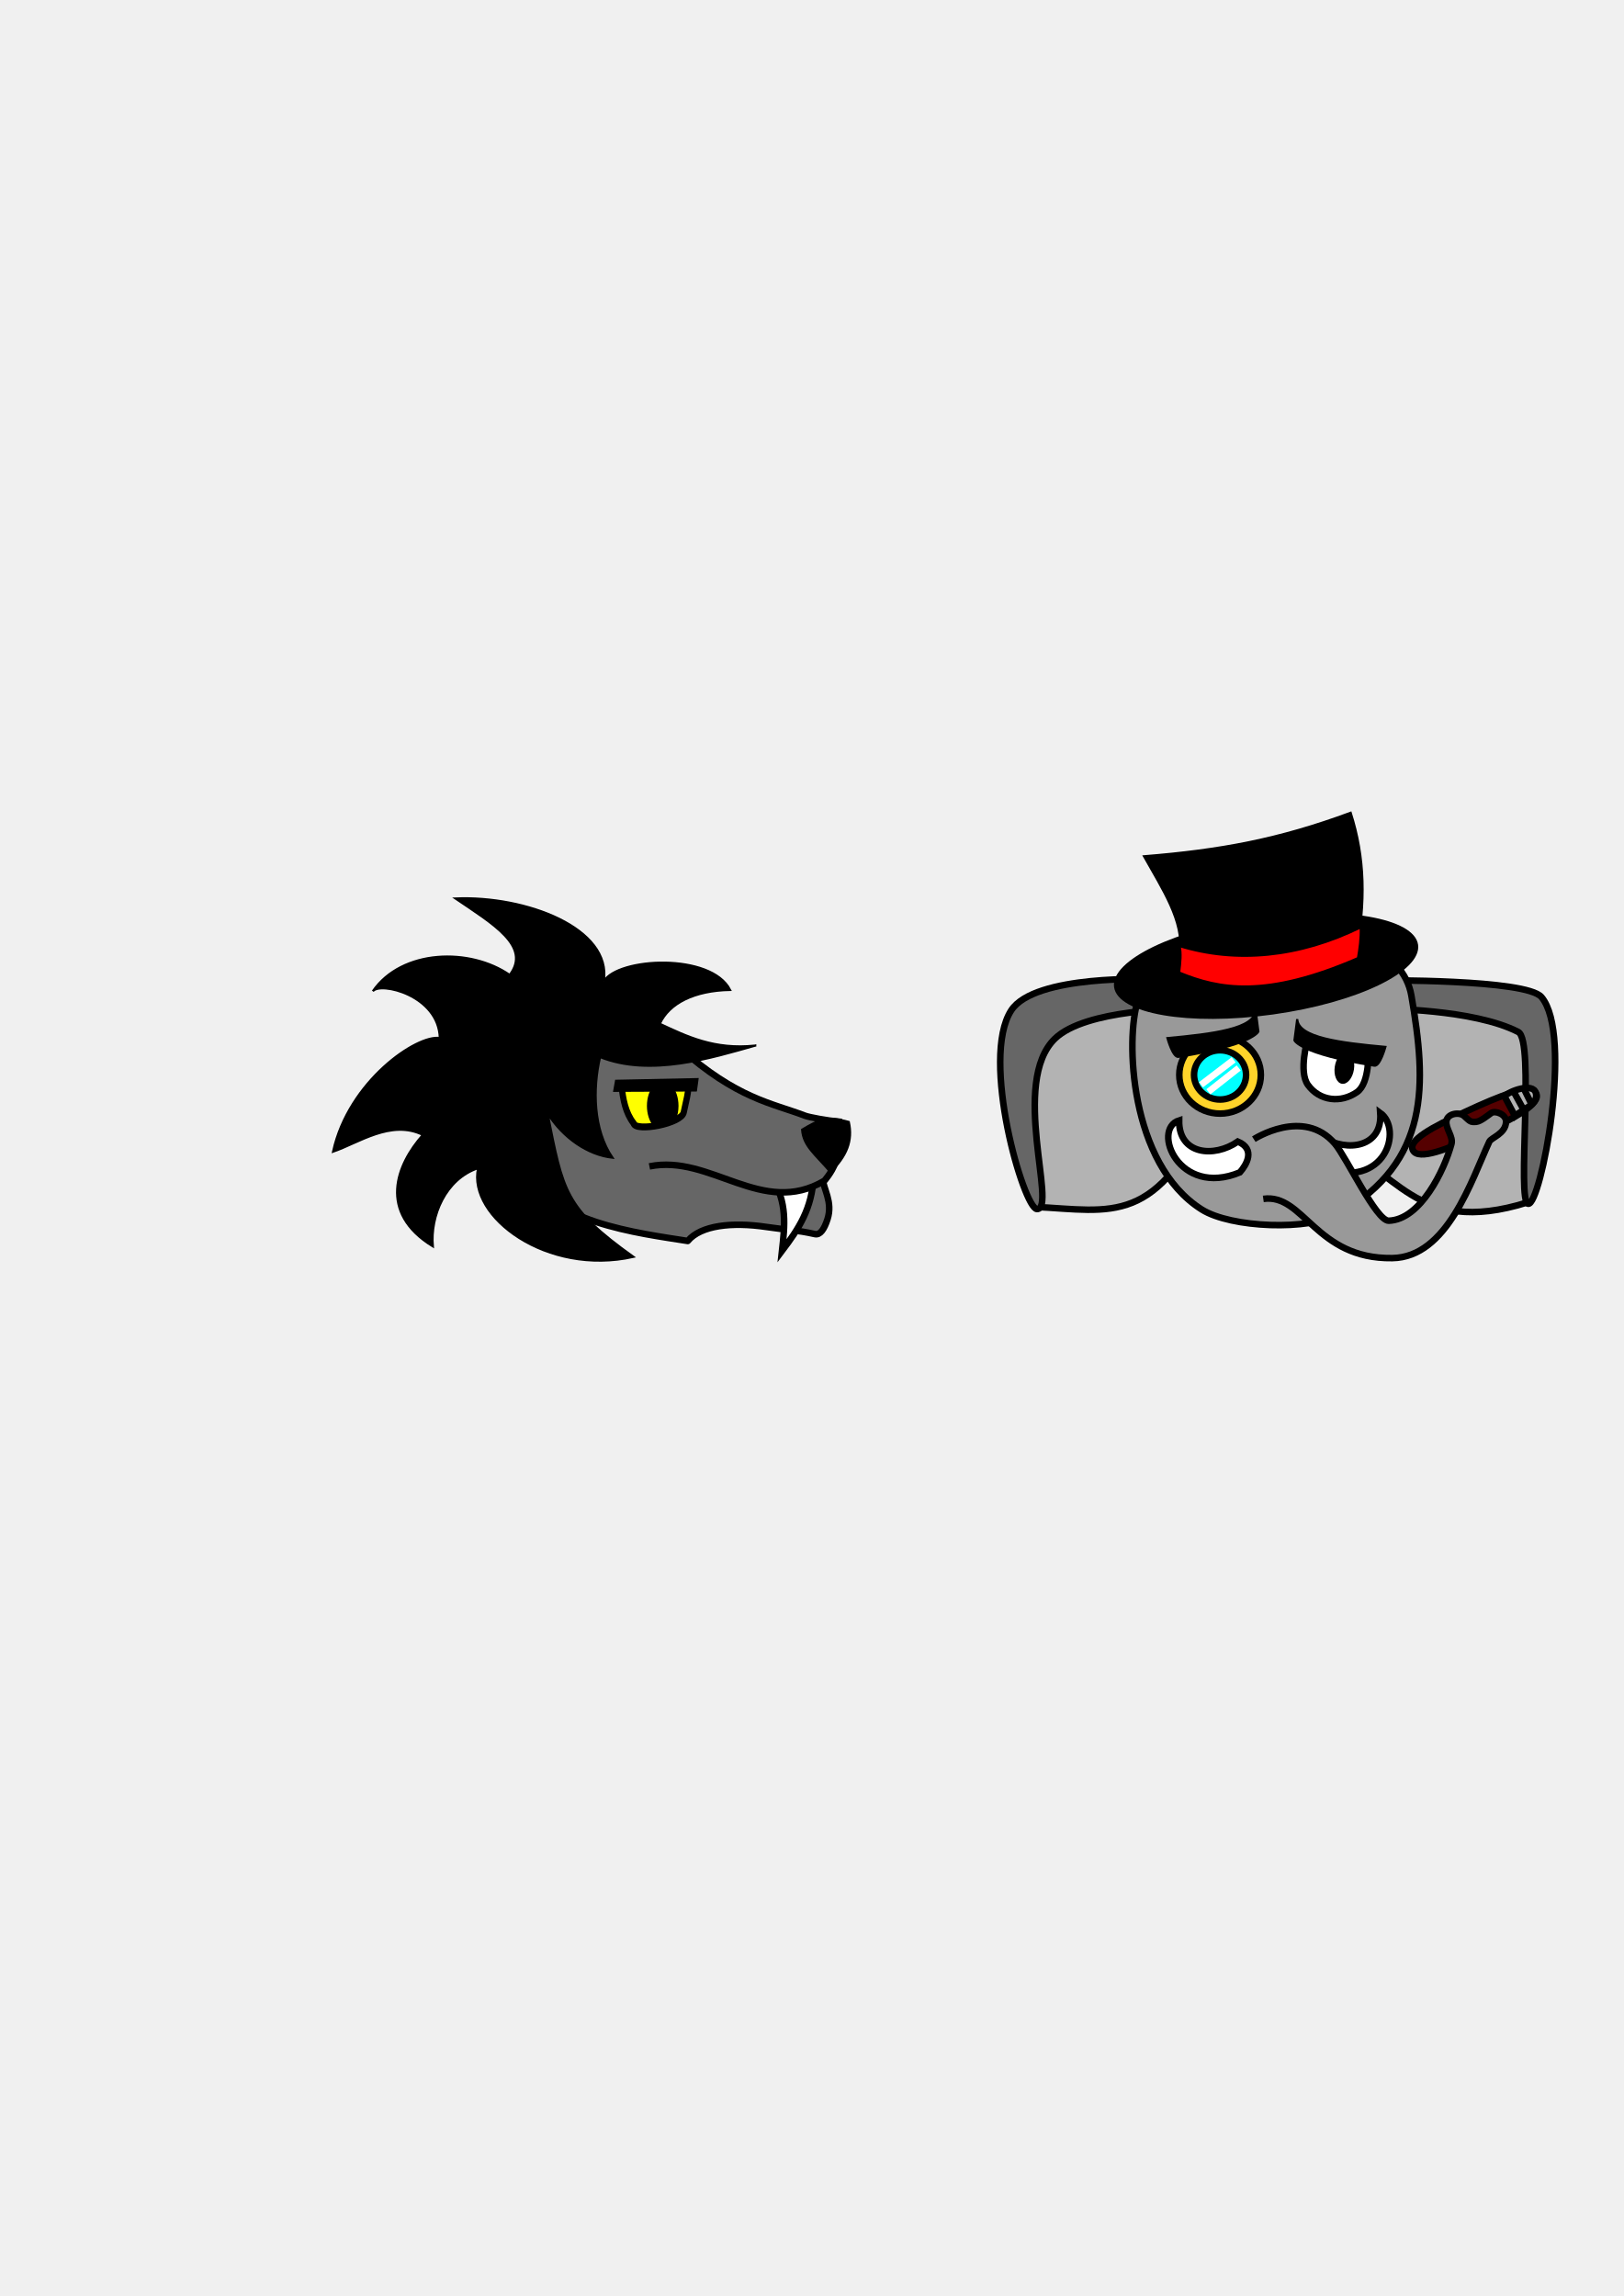
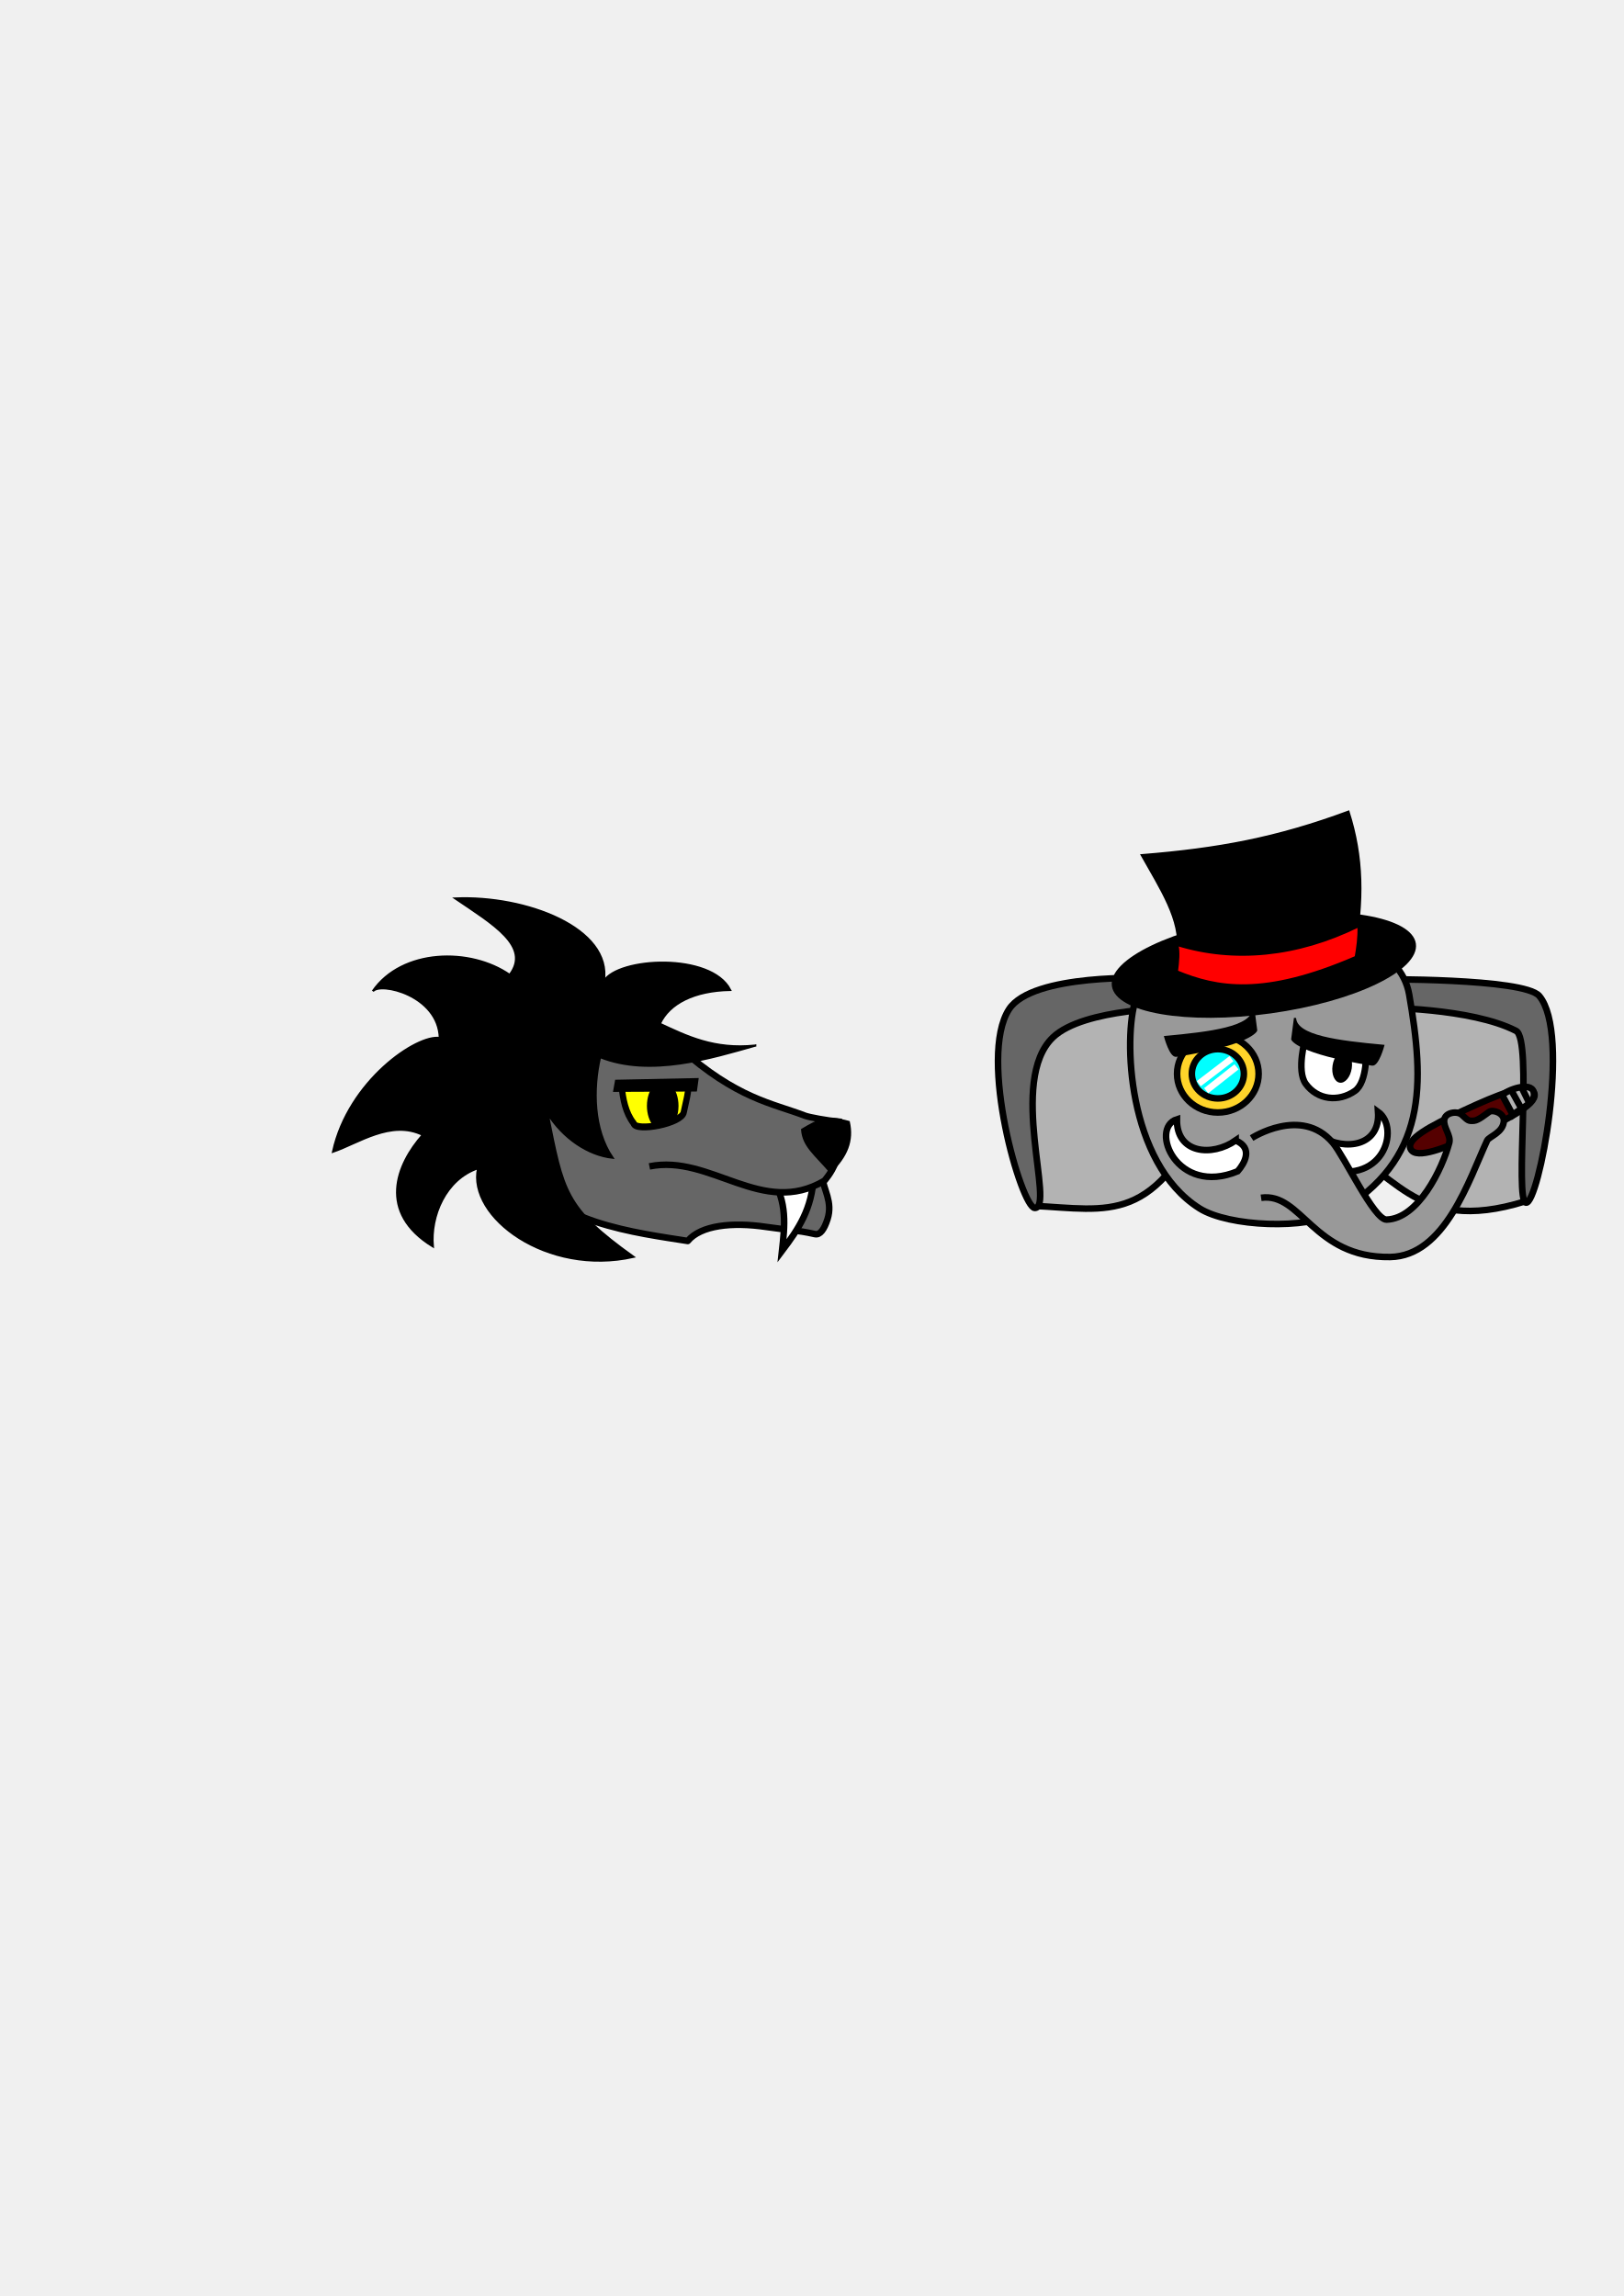
<svg xmlns="http://www.w3.org/2000/svg" width="210mm" height="297mm" viewBox="0 0 744.094 1052.362" id="svg2" version="1.1">
  <defs id="defs4" />
  <g id="layer1">
-     <path style="fill:#666666;fill-opacity:1;fill-rule:evenodd;stroke:#000000;stroke-width:3;stroke-linecap:butt;stroke-linejoin:round;stroke-miterlimit:4;stroke-dasharray:none;stroke-opacity:1" d="m 376.856,539.544 c 0.419,5.594 4.942,11.232 2.36,19.263 -1.561,4.857 -3.472,7.333 -5.72,6.84 -9.105,-1.998 -11.541,-1.692 -22.547,-3.314 -15.338,-2.26 -29.764,-0.772 -35.771,6.459 -21.288,-3.398 -67.674,-8.857 -70.316,-33.35 l -3.389,-43.495 z" id="path3342" />
-     <path style="fill:#ffffff;fill-rule:evenodd;stroke:#000000;stroke-width:3;stroke-linecap:butt;stroke-linejoin:miter;stroke-miterlimit:4;stroke-dasharray:none;stroke-opacity:1" d="m 353.604,539.534 19.302,-0.453 c -0.848,15.099 -6.841,24.026 -14.529,34.226 1.246,-11.325 2.575,-22.288 -4.773,-33.773 z" id="path3346" />
-     <path style="fill:#666666;fill-rule:evenodd;stroke:#000000;stroke-width:3;stroke-linecap:butt;stroke-linejoin:miter;stroke-miterlimit:4;stroke-dasharray:none;stroke-opacity:1" d="m 240.086,496.309 7.274,-22.957 64.122,6.915 c 26.274,23.396 42.325,25.313 57.474,31.128 1.838,0.705 10.358,2.272 15.443,2.735 0,0 0.021,14.42 -1.629,18.895 -1.651,4.476 -4.966,8.162 -4.966,8.162 -28.558,16.881 -52.112,-12.292 -80.199,-6.574" id="path3340" />
-     <path style="fill:#000000;fill-rule:evenodd;stroke:#000000;stroke-width:1px;stroke-linecap:butt;stroke-linejoin:miter;stroke-opacity:1" d="m 367.593,517.79 c 7.621,-4.54 11.169,-6.383 21.385,-3.536 1.926,8.637 -0.981,15.633 -8.385,22.944 -7.175,-8.354 -12.433,-11.915 -13,-19.408 z" id="path3336" />
-     <path style="fill:#000000;fill-rule:evenodd;stroke:#000000;stroke-width:1px;stroke-linecap:butt;stroke-linejoin:miter;stroke-opacity:1" d="m 346.088,479.247 c -18.746,2.004 -31.413,-4.267 -43.738,-10.003 4.392,-9.436 15.788,-15.179 32.22,-15.525 -8.731,-17.082 -51.318,-14.864 -57.879,-3.919 3.874,-24.408 -35.825,-39.368 -67.941,-37.976 16.981,11.533 34.885,21.93 24.828,35.051 -18.06,-12.567 -49.332,-11.901 -62.718,7.451 3.299,-4.44 30.211,1.787 30.703,21.468 -10.433,-1.74 -41.828,19.709 -48.924,52.055 11.544,-3.892 26.515,-14.822 41.141,-7.684 -12.05,13.533 -20.8,35.499 4.556,51.087 -1.203,-13.868 5.772,-30.783 20.77,-35.843 -4.894,22.325 31.582,49.568 71.148,40.661 -31.541,-22.615 -32.113,-29.907 -39.344,-65.823 7.151,11.433 18.634,19.13 29.746,20.374 -8.809,-13.006 -9.072,-31.461 -5.671,-46.141 22.921,9.227 51.393,0.333 71.104,-5.235 z" id="path3344" />
-     <g id="g4229" transform="matrix(1.013402,0,0,1.125616,-35.24374,5.734055)">
-       <path id="path4218" d="m 315.83,436.785 c 0.513,-0.153 29.607,-0.084 29.607,-0.084 1.797,-0.072 -1.211,9.506 -1.45,11.056 -0.715,4.624 -21.864,8.179 -22.685,4.539 -3.68,-4.291 -4.843,-9.824 -5.472,-15.511 z" style="fill:#ffff00;fill-rule:evenodd;stroke:#000000;stroke-width:2.809;stroke-linecap:butt;stroke-linejoin:miter;stroke-miterlimit:4;stroke-dasharray:none;stroke-opacity:1" />
-       <path id="path4220" d="m 311.972,439.526 0.985,-4.95 37.792,-0.706 -0.841,5.496 z" style="fill:#000000;fill-rule:evenodd;stroke:none;stroke-width:1px;stroke-linecap:butt;stroke-linejoin:miter;stroke-opacity:1" />
-       <path id="path4222" d="m 330.574,436.686 a 7.143,10.179 0 0 0 -3.252,8.533 7.143,10.179 0 0 0 2.992,8.273 c 3.54,-0.458 7.378,-1.407 10.094,-2.639 a 7.143,10.179 0 0 0 1.199,-5.635 7.143,10.179 0 0 0 -3.252,-8.525 c -2.827,-0.004 -3.909,-0.009 -7.781,-0.008 z" style="opacity:1;fill:#000000;fill-opacity:1;stroke:none;stroke-width:3;stroke-linecap:round;stroke-linejoin:round;stroke-miterlimit:4;stroke-dasharray:none;stroke-dashoffset:0;stroke-opacity:1" />
+     <rect style="fill:none" id="rect3411" width="271.152" height="271.152" x="448.043" y="337.255" />
+     <g id="g3400">
+       <path id="path3342" d="m 376.856,539.544 c 0.419,5.594 4.942,11.232 2.36,19.263 -1.561,4.857 -3.472,7.333 -5.72,6.84 -9.105,-1.998 -11.541,-1.692 -22.547,-3.314 -15.338,-2.26 -29.764,-0.772 -35.771,6.459 -21.288,-3.398 -67.674,-8.857 -70.316,-33.35 l -3.389,-43.495 z" style="fill:#666666;fill-opacity:1;fill-rule:evenodd;stroke:#000000;stroke-width:3;stroke-linecap:butt;stroke-linejoin:round;stroke-miterlimit:4;stroke-dasharray:none;stroke-opacity:1" />
+       <path id="path3346" d="m 353.604,539.534 19.302,-0.453 c -0.848,15.099 -6.841,24.026 -14.529,34.226 1.246,-11.325 2.575,-22.288 -4.773,-33.773 z" style="fill:#ffffff;fill-rule:evenodd;stroke:#000000;stroke-width:3;stroke-linecap:butt;stroke-linejoin:miter;stroke-miterlimit:4;stroke-dasharray:none;stroke-opacity:1" />
+       <path id="path3340" d="m 240.086,496.309 7.274,-22.957 64.122,6.915 c 26.274,23.396 42.325,25.313 57.474,31.128 1.838,0.705 10.358,2.272 15.443,2.735 0,0 0.021,14.42 -1.629,18.895 -1.651,4.476 -4.966,8.162 -4.966,8.162 -28.558,16.881 -52.112,-12.292 -80.199,-6.574" style="fill:#666666;fill-rule:evenodd;stroke:#000000;stroke-width:3;stroke-linecap:butt;stroke-linejoin:miter;stroke-miterlimit:4;stroke-dasharray:none;stroke-opacity:1" />
+       <path id="path3336" d="m 367.593,517.79 c 7.621,-4.54 11.169,-6.383 21.385,-3.536 1.926,8.637 -0.981,15.633 -8.385,22.944 -7.175,-8.354 -12.433,-11.915 -13,-19.408 z" style="fill:#000000;fill-rule:evenodd;stroke:#000000;stroke-width:1px;stroke-linecap:butt;stroke-linejoin:miter;stroke-opacity:1" />
+       <path id="path3344" d="m 346.088,479.247 c -18.746,2.004 -31.413,-4.267 -43.738,-10.003 4.392,-9.436 15.788,-15.179 32.22,-15.525 -8.731,-17.082 -51.318,-14.864 -57.879,-3.919 3.874,-24.408 -35.825,-39.368 -67.941,-37.976 16.981,11.533 34.885,21.93 24.828,35.051 -18.06,-12.567 -49.332,-11.901 -62.718,7.451 3.299,-4.44 30.211,1.787 30.703,21.468 -10.433,-1.74 -41.828,19.709 -48.924,52.055 11.544,-3.892 26.515,-14.822 41.141,-7.684 -12.05,13.533 -20.8,35.499 4.556,51.087 -1.203,-13.868 5.772,-30.783 20.77,-35.843 -4.894,22.325 31.582,49.568 71.148,40.661 -31.541,-22.615 -32.113,-29.907 -39.344,-65.823 7.151,11.433 18.634,19.13 29.746,20.374 -8.809,-13.006 -9.072,-31.461 -5.671,-46.141 22.921,9.227 51.393,0.333 71.104,-5.235 z" style="fill:#000000;fill-rule:evenodd;stroke:#000000;stroke-width:1px;stroke-linecap:butt;stroke-linejoin:miter;stroke-opacity:1" />
+       <g transform="matrix(1.013402,0,0,1.125616,-35.24374,5.734055)" id="g4229">
+         <path style="fill:#ffff00;fill-rule:evenodd;stroke:#000000;stroke-width:2.809;stroke-linecap:butt;stroke-linejoin:miter;stroke-miterlimit:4;stroke-dasharray:none;stroke-opacity:1" d="m 315.83,436.785 c 0.513,-0.153 29.607,-0.084 29.607,-0.084 1.797,-0.072 -1.211,9.506 -1.45,11.056 -0.715,4.624 -21.864,8.179 -22.685,4.539 -3.68,-4.291 -4.843,-9.824 -5.472,-15.511 z" id="path4218" />
+         <path style="fill:#000000;fill-rule:evenodd;stroke:none;stroke-width:1px;stroke-linecap:butt;stroke-linejoin:miter;stroke-opacity:1" d="m 311.972,439.526 0.985,-4.95 37.792,-0.706 -0.841,5.496 z" id="path4220" />
+         <path style="opacity:1;fill:#000000;fill-opacity:1;stroke:none;stroke-width:3;stroke-linecap:round;stroke-linejoin:round;stroke-miterlimit:4;stroke-dasharray:none;stroke-dashoffset:0;stroke-opacity:1" d="m 330.574,436.686 a 7.143,10.179 0 0 0 -3.252,8.533 7.143,10.179 0 0 0 2.992,8.273 c 3.54,-0.458 7.378,-1.407 10.094,-2.639 a 7.143,10.179 0 0 0 1.199,-5.635 7.143,10.179 0 0 0 -3.252,-8.525 c -2.827,-0.004 -3.909,-0.009 -7.781,-0.008 z" id="path4222" />
+       </g>
    </g>
    <rect style="opacity:1;fill:none;fill-opacity:1;stroke:none;stroke-width:3;stroke-linecap:round;stroke-linejoin:round;stroke-miterlimit:4;stroke-dasharray:none;stroke-dashoffset:0;stroke-opacity:1" id="rect4234" width="256" height="256" x="146.429" y="372.791" ry="0.617" />
-     <path style="fill:#b3b3b3;fill-rule:evenodd;stroke:#000000;stroke-width:3;stroke-linecap:butt;stroke-linejoin:miter;stroke-miterlimit:4;stroke-dasharray:none;stroke-opacity:1" d="m 474.39,553.177 c 35.242,1.729 56.062,9.534 81.889,-49.254 l -18.647,-45.375 -62.643,11.924 c -8.914,23.177 -11.892,49.345 -0.599,82.705 z" id="path4160" />
-     <path style="fill:#b3b3b3;fill-rule:evenodd;stroke:#000000;stroke-width:3;stroke-linecap:butt;stroke-linejoin:miter;stroke-miterlimit:4;stroke-dasharray:none;stroke-opacity:1" d="m 627.894,456.033 c 0,0 74.573,3.698 78.24,8.929 3.668,5.231 -5.952,86.102 -5.952,86.102 -52.695,16.53 -60.107,-17.286 -90.161,-25.929 z" id="path4162" />
-     <path style="fill:#666666;fill-rule:evenodd;stroke:#000000;stroke-width:3;stroke-linecap:butt;stroke-linejoin:miter;stroke-miterlimit:4;stroke-dasharray:none;stroke-opacity:1" d="m 633.892,462.362 -2.3,-13.018 c 0,0 67.794,-0.594 74.798,7.636 14.749,17.33 -0.311,95.599 -6.071,94.775 -5.387,-0.771 3.119,-74.797 -4.542,-78.751 -20.612,-10.637 -61.886,-10.642 -61.886,-10.642 z" id="path4158" />
-     <path style="fill:#666666;fill-rule:evenodd;stroke:#000000;stroke-width:3;stroke-linecap:butt;stroke-linejoin:miter;stroke-miterlimit:4;stroke-dasharray:none;stroke-opacity:1" d="m 527.94,448.835 c 0,0 -53.795,-2.351 -64.539,14.289 -14.314,22.17 5.832,90.961 11.816,91.04 9.39,0.123 -12.453,-58.266 8.285,-78.161 14.193,-13.616 57.439,-13.507 57.439,-13.507 z" id="path4156" />
-     <path style="fill:#999999;fill-rule:evenodd;stroke:#000000;stroke-width:3;stroke-linecap:butt;stroke-linejoin:miter;stroke-miterlimit:4;stroke-dasharray:none;stroke-opacity:1" d="m 521.429,458.791 c 13.847,-41.446 117.926,-45.389 125.357,-2.5 7.054,40.716 8.714,76.004 -33.041,100.043 -13.679,7.876 -49.604,6.501 -63.038,-1.977 -33.238,-20.976 -34.921,-78.677 -29.278,-95.566 z" id="path4152" />
-     <path id="path4188" d="m 606.212,521.306 c 11.295,6.943 27.446,4.527 26.319,-11.212 10.4,7.45 2.528,35.391 -26.444,25.361 -3.29,-3.359 -7.892,-10.218 0.126,-14.149 z" style="fill:#ffffff;fill-rule:evenodd;stroke:#000000;stroke-width:3;stroke-linecap:butt;stroke-linejoin:miter;stroke-miterlimit:4;stroke-dasharray:none;stroke-opacity:1" />
-     <g id="g4238" transform="matrix(0.9649158,-0.2625594,0.2625594,0.9649158,-118.1035,189.3364)">
-       <path id="path4228" d="m 711.333,516.682 c 1.276,5.123 -12.508,8.451 -29.431,11.337 -16.923,2.886 -30.576,4.238 -31.852,-0.884 -1.276,-5.123 11.075,-7.948 27.997,-10.835 16.923,-2.886 32.009,-4.74 33.285,0.382 z" style="opacity:1;fill:#550000;fill-opacity:1;stroke:#000000;stroke-width:3;stroke-linecap:round;stroke-linejoin:round;stroke-miterlimit:4;stroke-dasharray:none;stroke-dashoffset:0;stroke-opacity:1" />
-       <path id="path4235" d="m 697.005,514.203 c 2.512,-1.706 14.435,-2.857 14.268,2.399 -0.164,5.162 -7.331,5.303 -11.996,7.576 z" style="fill:#b3b3b3;fill-rule:evenodd;stroke:#000000;stroke-width:3;stroke-linecap:butt;stroke-linejoin:miter;stroke-miterlimit:4;stroke-dasharray:none;stroke-opacity:1" />
-       <path id="path4231" d="m 706.561,513.467 1.469,7.535" style="fill:none;fill-rule:evenodd;stroke:#000000;stroke-width:3;stroke-linecap:butt;stroke-linejoin:miter;stroke-miterlimit:4;stroke-dasharray:none;stroke-opacity:1" />
-       <path id="path4233" d="m 701.677,513.446 2.147,8.839" style="fill:none;fill-rule:evenodd;stroke:#000000;stroke-width:3;stroke-linecap:butt;stroke-linejoin:miter;stroke-miterlimit:4;stroke-dasharray:none;stroke-opacity:1" />
+     <g id="g3371" transform="translate(-1.010153,-0.5050763)">
+       <path id="path4160" d="m 474.39,553.177 c 35.242,1.729 56.062,9.534 81.889,-49.254 l -18.647,-45.375 -62.643,11.924 c -8.914,23.177 -11.892,49.345 -0.599,82.705 z" style="fill:#b3b3b3;fill-rule:evenodd;stroke:#000000;stroke-width:3;stroke-linecap:butt;stroke-linejoin:miter;stroke-miterlimit:4;stroke-dasharray:none;stroke-opacity:1" />
+       <path id="path4162" d="m 627.894,456.033 c 0,0 74.573,3.698 78.24,8.929 3.668,5.231 -5.952,86.102 -5.952,86.102 -52.695,16.53 -60.107,-17.286 -90.161,-25.929 z" style="fill:#b3b3b3;fill-rule:evenodd;stroke:#000000;stroke-width:3;stroke-linecap:butt;stroke-linejoin:miter;stroke-miterlimit:4;stroke-dasharray:none;stroke-opacity:1" />
+       <path id="path4158" d="m 633.892,462.362 -2.3,-13.018 c 0,0 67.794,-0.594 74.798,7.636 14.749,17.33 -0.311,95.599 -6.071,94.775 -5.387,-0.771 3.119,-74.797 -4.542,-78.751 -20.612,-10.637 -61.886,-10.642 -61.886,-10.642 z" style="fill:#666666;fill-rule:evenodd;stroke:#000000;stroke-width:3;stroke-linecap:butt;stroke-linejoin:miter;stroke-miterlimit:4;stroke-dasharray:none;stroke-opacity:1" />
+       <path id="path4156" d="m 527.94,448.835 c 0,0 -53.795,-2.351 -64.539,14.289 -14.314,22.17 5.832,90.961 11.816,91.04 9.39,0.123 -12.453,-58.266 8.285,-78.161 14.193,-13.616 57.439,-13.507 57.439,-13.507 z" style="fill:#666666;fill-rule:evenodd;stroke:#000000;stroke-width:3;stroke-linecap:butt;stroke-linejoin:miter;stroke-miterlimit:4;stroke-dasharray:none;stroke-opacity:1" />
+       <path id="path4152" d="m 521.429,458.791 c 13.847,-41.446 117.926,-45.389 125.357,-2.5 7.054,40.716 8.714,76.004 -33.041,100.043 -13.679,7.876 -49.604,6.501 -63.038,-1.977 -33.238,-20.976 -34.921,-78.677 -29.278,-95.566 z" style="fill:#999999;fill-rule:evenodd;stroke:#000000;stroke-width:3;stroke-linecap:butt;stroke-linejoin:miter;stroke-miterlimit:4;stroke-dasharray:none;stroke-opacity:1" />
+       <path style="fill:#ffffff;fill-rule:evenodd;stroke:#000000;stroke-width:3;stroke-linecap:butt;stroke-linejoin:miter;stroke-miterlimit:4;stroke-dasharray:none;stroke-opacity:1" d="m 606.212,521.306 c 11.295,6.943 27.446,4.527 26.319,-11.212 10.4,7.45 2.528,35.391 -26.444,25.361 -3.29,-3.359 -7.892,-10.218 0.126,-14.149 z" id="path4188" />
+       <g transform="matrix(0.9649158,-0.2625594,0.2625594,0.9649158,-118.1035,189.3364)" id="g4238">
+         <path style="opacity:1;fill:#550000;fill-opacity:1;stroke:#000000;stroke-width:3;stroke-linecap:round;stroke-linejoin:round;stroke-miterlimit:4;stroke-dasharray:none;stroke-dashoffset:0;stroke-opacity:1" d="m 711.333,516.682 c 1.276,5.123 -12.508,8.451 -29.431,11.337 -16.923,2.886 -30.576,4.238 -31.852,-0.884 -1.276,-5.123 11.075,-7.948 27.997,-10.835 16.923,-2.886 32.009,-4.74 33.285,0.382 z" id="path4228" />
+         <path style="fill:#b3b3b3;fill-rule:evenodd;stroke:#000000;stroke-width:3;stroke-linecap:butt;stroke-linejoin:miter;stroke-miterlimit:4;stroke-dasharray:none;stroke-opacity:1" d="m 697.005,514.203 c 2.512,-1.706 14.435,-2.857 14.268,2.399 -0.164,5.162 -7.331,5.303 -11.996,7.576 z" id="path4235" />
+         <path style="fill:none;fill-rule:evenodd;stroke:#000000;stroke-width:3;stroke-linecap:butt;stroke-linejoin:miter;stroke-miterlimit:4;stroke-dasharray:none;stroke-opacity:1" d="m 706.561,513.467 1.469,7.535" id="path4231" />
+         <path style="fill:none;fill-rule:evenodd;stroke:#000000;stroke-width:3;stroke-linecap:butt;stroke-linejoin:miter;stroke-miterlimit:4;stroke-dasharray:none;stroke-opacity:1" d="m 701.677,513.446 2.147,8.839" id="path4233" />
+       </g>
+       <path id="path4154" d="m 574.589,522.146 c 0,0 22.779,-14.769 37.135,2.064 5.413,6.347 18.958,35.464 24.704,35.296 14.547,-0.426 25.515,-23.234 28.728,-35.184 0.903,-3.361 -2.762,-7.008 -2.305,-10.51 0.452,-3.459 5.94,-4.266 8.063,-2.351 2.77,2.498 2.835,2.962 5.61,2.717 2.005,-0.177 5.283,-2.924 6.879,-4.033 1.804,-1.254 6.922,0.547 6.78,4.056 -0.222,5.486 -6.804,7.2 -7.667,9.06 -8.203,17.687 -19.27,53.019 -44.48,53.388 -35.245,0.515 -40.506,-29.81 -59.107,-27.143" style="fill:#999999;fill-rule:evenodd;stroke:#000000;stroke-width:3;stroke-linecap:butt;stroke-linejoin:round;stroke-miterlimit:4;stroke-dasharray:none;stroke-opacity:1" />
+       <path id="path4164" d="m 567.266,523.232 c -10.886,7.567 -27.148,6.065 -26.908,-9.713 -12.741,4.064 -0.19,35.458 27.83,23.833 3.095,-3.539 7.304,-10.646 -0.922,-14.119 z" style="fill:#ffffff;fill-rule:evenodd;stroke:#000000;stroke-width:3;stroke-linecap:butt;stroke-linejoin:miter;stroke-miterlimit:4;stroke-dasharray:none;stroke-opacity:1" />
+       <ellipse transform="matrix(0.990465,-0.1377647,0.1377647,0.990465,0,0)" ry="22.476" rx="70.332" cy="518.446" cx="513.681" id="path4192" style="opacity:1;fill:#000000;fill-opacity:1;stroke:none;stroke-width:3;stroke-linecap:round;stroke-linejoin:round;stroke-miterlimit:4;stroke-dasharray:none;stroke-dashoffset:0;stroke-opacity:1" />
+       <g id="g4211">
+         <ellipse style="opacity:1;fill:#ffd42a;fill-opacity:1;stroke:#000000;stroke-width:3;stroke-linecap:round;stroke-linejoin:round;stroke-miterlimit:4;stroke-dasharray:none;stroke-dashoffset:0;stroke-opacity:1" id="path4168" cx="559.119" cy="492.67" rx="18.688" ry="17.745" />
+         <ellipse ry="11.294" rx="11.922" cy="492.67" cx="559.119" id="ellipse4170" style="opacity:1;fill:#00ffff;fill-opacity:1;stroke:#000000;stroke-width:3;stroke-linecap:round;stroke-linejoin:round;stroke-miterlimit:4;stroke-dasharray:none;stroke-dashoffset:0;stroke-opacity:1" />
+         <path id="path4184" d="m 575.409,463.064 c -0.42,8.529 -19.831,10.832 -40.406,12.753 0,0 2.447,8.998 5.051,8.586 34.345,-5.43 36.618,-11.617 36.618,-11.617 z" style="fill:#000000;fill-rule:evenodd;stroke:#000000;stroke-width:1px;stroke-linecap:butt;stroke-linejoin:miter;stroke-opacity:1" />
+         <g id="g4206">
+           <path id="path4182" d="m 599.273,476.323 c 0,0 -4.336,14.811 0.126,20.961 5.349,7.371 14.995,8.477 22.476,3.283 6.008,-4.171 5.177,-19.193 5.177,-19.193 -8.629,-3.031 -19.573,-0.948 -27.779,-5.051 z" style="fill:#ffffff;fill-rule:evenodd;stroke:#000000;stroke-width:3;stroke-linecap:butt;stroke-linejoin:miter;stroke-miterlimit:4;stroke-dasharray:none;stroke-opacity:1" />
+           <path id="path4180" d="m 594.475,467.105 c 0.42,8.529 19.831,10.832 40.406,12.753 0,0 -2.447,8.998 -5.051,8.586 -34.345,-5.43 -36.618,-11.617 -36.618,-11.617 z" style="fill:#000000;fill-rule:evenodd;stroke:#000000;stroke-width:1px;stroke-linecap:butt;stroke-linejoin:miter;stroke-opacity:1" />
+           <ellipse transform="matrix(0.9887663,0.1494697,-0.1494697,0.9887663,0,0)" ry="7.321" rx="4.445" cy="391.926" cx="682.329" id="path4190" style="opacity:1;fill:#000000;fill-opacity:1;stroke:none;stroke-width:3;stroke-linecap:round;stroke-linejoin:round;stroke-miterlimit:4;stroke-dasharray:none;stroke-dashoffset:0;stroke-opacity:1" />
+         </g>
+         <path style="fill:none;fill-rule:evenodd;stroke:#ffffff;stroke-width:3;stroke-linecap:butt;stroke-linejoin:miter;stroke-miterlimit:4;stroke-dasharray:none;stroke-opacity:1" d="m 565.35,485.739 -14.985,11.461" id="path4202" />
+         <path id="path4204" d="m 567.664,489.484 -13.899,10.935" style="fill:none;fill-rule:evenodd;stroke:#ffffff;stroke-width:3;stroke-linecap:butt;stroke-linejoin:miter;stroke-miterlimit:4;stroke-dasharray:none;stroke-opacity:1" />
+       </g>
+       <ellipse style="opacity:1;fill:#000000;fill-opacity:1;stroke:none;stroke-width:3;stroke-linecap:round;stroke-linejoin:round;stroke-miterlimit:4;stroke-dasharray:none;stroke-dashoffset:0;stroke-opacity:1" id="ellipse4222" cx="513.681" cy="518.446" rx="44.467" ry="14.21" transform="matrix(0.990465,-0.1377647,0.1377647,0.990465,0,0)" />
+       <path id="path4194" d="m 540.684,436.674 c 1.989,-14.265 -8.084,-29.284 -16.415,-44.194 35.067,-2.833 61.649,-7.717 94.702,-19.951 6.564,20.54 7.05,40.827 2.273,65.407 -28.436,3.931 -57.619,9.918 -80.56,-1.263 z" style="fill:#000000;fill-rule:evenodd;stroke:#000000;stroke-width:1px;stroke-linecap:butt;stroke-linejoin:miter;stroke-opacity:1" />
+       <path id="path4226" d="m 540.536,433.612 c 0.833,3.155 0.395,7.582 -0.179,12.143 18.29,7.537 39.706,11.704 81.964,-6.607 0.692,-4.01 1.482,-9.173 1.25,-14.107 -28.258,13.915 -57.158,16.555 -83.036,8.571 z" style="fill:#ff0000;fill-rule:evenodd;stroke:#000000;stroke-width:1px;stroke-linecap:butt;stroke-linejoin:miter;stroke-opacity:1" />
    </g>
-     <path style="fill:#999999;fill-rule:evenodd;stroke:#000000;stroke-width:3;stroke-linecap:butt;stroke-linejoin:round;stroke-miterlimit:4;stroke-dasharray:none;stroke-opacity:1" d="m 574.589,522.146 c 0,0 22.779,-14.769 37.135,2.064 5.413,6.347 18.958,35.464 24.704,35.296 14.547,-0.426 25.515,-23.234 28.728,-35.184 0.903,-3.361 -2.762,-7.008 -2.305,-10.51 0.452,-3.459 5.94,-4.266 8.063,-2.351 2.77,2.498 2.835,2.962 5.61,2.717 2.005,-0.177 5.283,-2.924 6.879,-4.033 1.804,-1.254 6.922,0.547 6.78,4.056 -0.222,5.486 -6.804,7.2 -7.667,9.06 -8.203,17.687 -19.27,53.019 -44.48,53.388 -35.245,0.515 -40.506,-29.81 -59.107,-27.143" id="path4154" />
-     <path style="fill:#ffffff;fill-rule:evenodd;stroke:#000000;stroke-width:3;stroke-linecap:butt;stroke-linejoin:miter;stroke-miterlimit:4;stroke-dasharray:none;stroke-opacity:1" d="m 567.266,523.232 c -10.886,7.567 -27.148,6.065 -26.908,-9.713 -12.741,4.064 -0.19,35.458 27.83,23.833 3.095,-3.539 7.304,-10.646 -0.922,-14.119 z" id="path4164" />
-     <ellipse style="opacity:1;fill:#000000;fill-opacity:1;stroke:none;stroke-width:3;stroke-linecap:round;stroke-linejoin:round;stroke-miterlimit:4;stroke-dasharray:none;stroke-dashoffset:0;stroke-opacity:1" id="path4192" cx="513.681" cy="518.446" rx="70.332" ry="22.476" transform="matrix(0.990465,-0.1377647,0.1377647,0.990465,0,0)" />
-     <g id="g4211">
-       <ellipse ry="17.745" rx="18.688" cy="492.67" cx="559.119" id="path4168" style="opacity:1;fill:#ffd42a;fill-opacity:1;stroke:#000000;stroke-width:3;stroke-linecap:round;stroke-linejoin:round;stroke-miterlimit:4;stroke-dasharray:none;stroke-dashoffset:0;stroke-opacity:1" />
-       <ellipse style="opacity:1;fill:#00ffff;fill-opacity:1;stroke:#000000;stroke-width:3;stroke-linecap:round;stroke-linejoin:round;stroke-miterlimit:4;stroke-dasharray:none;stroke-dashoffset:0;stroke-opacity:1" id="ellipse4170" cx="559.119" cy="492.67" rx="11.922" ry="11.294" />
-       <path style="fill:#000000;fill-rule:evenodd;stroke:#000000;stroke-width:1px;stroke-linecap:butt;stroke-linejoin:miter;stroke-opacity:1" d="m 575.409,463.064 c -0.42,8.529 -19.831,10.832 -40.406,12.753 0,0 2.447,8.998 5.051,8.586 34.345,-5.43 36.618,-11.617 36.618,-11.617 z" id="path4184" />
-       <g id="g4206">
-         <path style="fill:#ffffff;fill-rule:evenodd;stroke:#000000;stroke-width:3;stroke-linecap:butt;stroke-linejoin:miter;stroke-miterlimit:4;stroke-dasharray:none;stroke-opacity:1" d="m 599.273,476.323 c 0,0 -4.336,14.811 0.126,20.961 5.349,7.371 14.995,8.477 22.476,3.283 6.008,-4.171 5.177,-19.193 5.177,-19.193 -8.629,-3.031 -19.573,-0.948 -27.779,-5.051 z" id="path4182" />
-         <path style="fill:#000000;fill-rule:evenodd;stroke:#000000;stroke-width:1px;stroke-linecap:butt;stroke-linejoin:miter;stroke-opacity:1" d="m 594.475,467.105 c 0.42,8.529 19.831,10.832 40.406,12.753 0,0 -2.447,8.998 -5.051,8.586 -34.345,-5.43 -36.618,-11.617 -36.618,-11.617 z" id="path4180" />
-         <ellipse style="opacity:1;fill:#000000;fill-opacity:1;stroke:none;stroke-width:3;stroke-linecap:round;stroke-linejoin:round;stroke-miterlimit:4;stroke-dasharray:none;stroke-dashoffset:0;stroke-opacity:1" id="path4190" cx="682.329" cy="391.926" rx="4.445" ry="7.321" transform="matrix(0.9887663,0.1494697,-0.1494697,0.9887663,0,0)" />
-       </g>
-       <path id="path4202" d="m 565.35,485.739 -14.985,11.461" style="fill:none;fill-rule:evenodd;stroke:#ffffff;stroke-width:3;stroke-linecap:butt;stroke-linejoin:miter;stroke-miterlimit:4;stroke-dasharray:none;stroke-opacity:1" />
-       <path style="fill:none;fill-rule:evenodd;stroke:#ffffff;stroke-width:3;stroke-linecap:butt;stroke-linejoin:miter;stroke-miterlimit:4;stroke-dasharray:none;stroke-opacity:1" d="m 567.664,489.484 -13.899,10.935" id="path4204" />
-     </g>
-     <ellipse transform="matrix(0.990465,-0.1377647,0.1377647,0.990465,0,0)" ry="14.21" rx="44.467" cy="518.446" cx="513.681" id="ellipse4222" style="opacity:1;fill:#000000;fill-opacity:1;stroke:none;stroke-width:3;stroke-linecap:round;stroke-linejoin:round;stroke-miterlimit:4;stroke-dasharray:none;stroke-dashoffset:0;stroke-opacity:1" />
-     <path style="fill:#000000;fill-rule:evenodd;stroke:#000000;stroke-width:1px;stroke-linecap:butt;stroke-linejoin:miter;stroke-opacity:1" d="m 540.684,436.674 c 1.989,-14.265 -8.084,-29.284 -16.415,-44.194 35.067,-2.833 61.649,-7.717 94.702,-19.951 6.564,20.54 7.05,40.827 2.273,65.407 -28.436,3.931 -57.619,9.918 -80.56,-1.263 z" id="path4194" />
-     <path style="fill:#ff0000;fill-rule:evenodd;stroke:#000000;stroke-width:1px;stroke-linecap:butt;stroke-linejoin:miter;stroke-opacity:1" d="m 540.536,433.612 c 0.833,3.155 0.395,7.582 -0.179,12.143 18.29,7.537 39.706,11.704 81.964,-6.607 0.692,-4.01 1.482,-9.173 1.25,-14.107 -28.258,13.915 -57.158,16.555 -83.036,8.571 z" id="path4226" />
  </g>
</svg>
